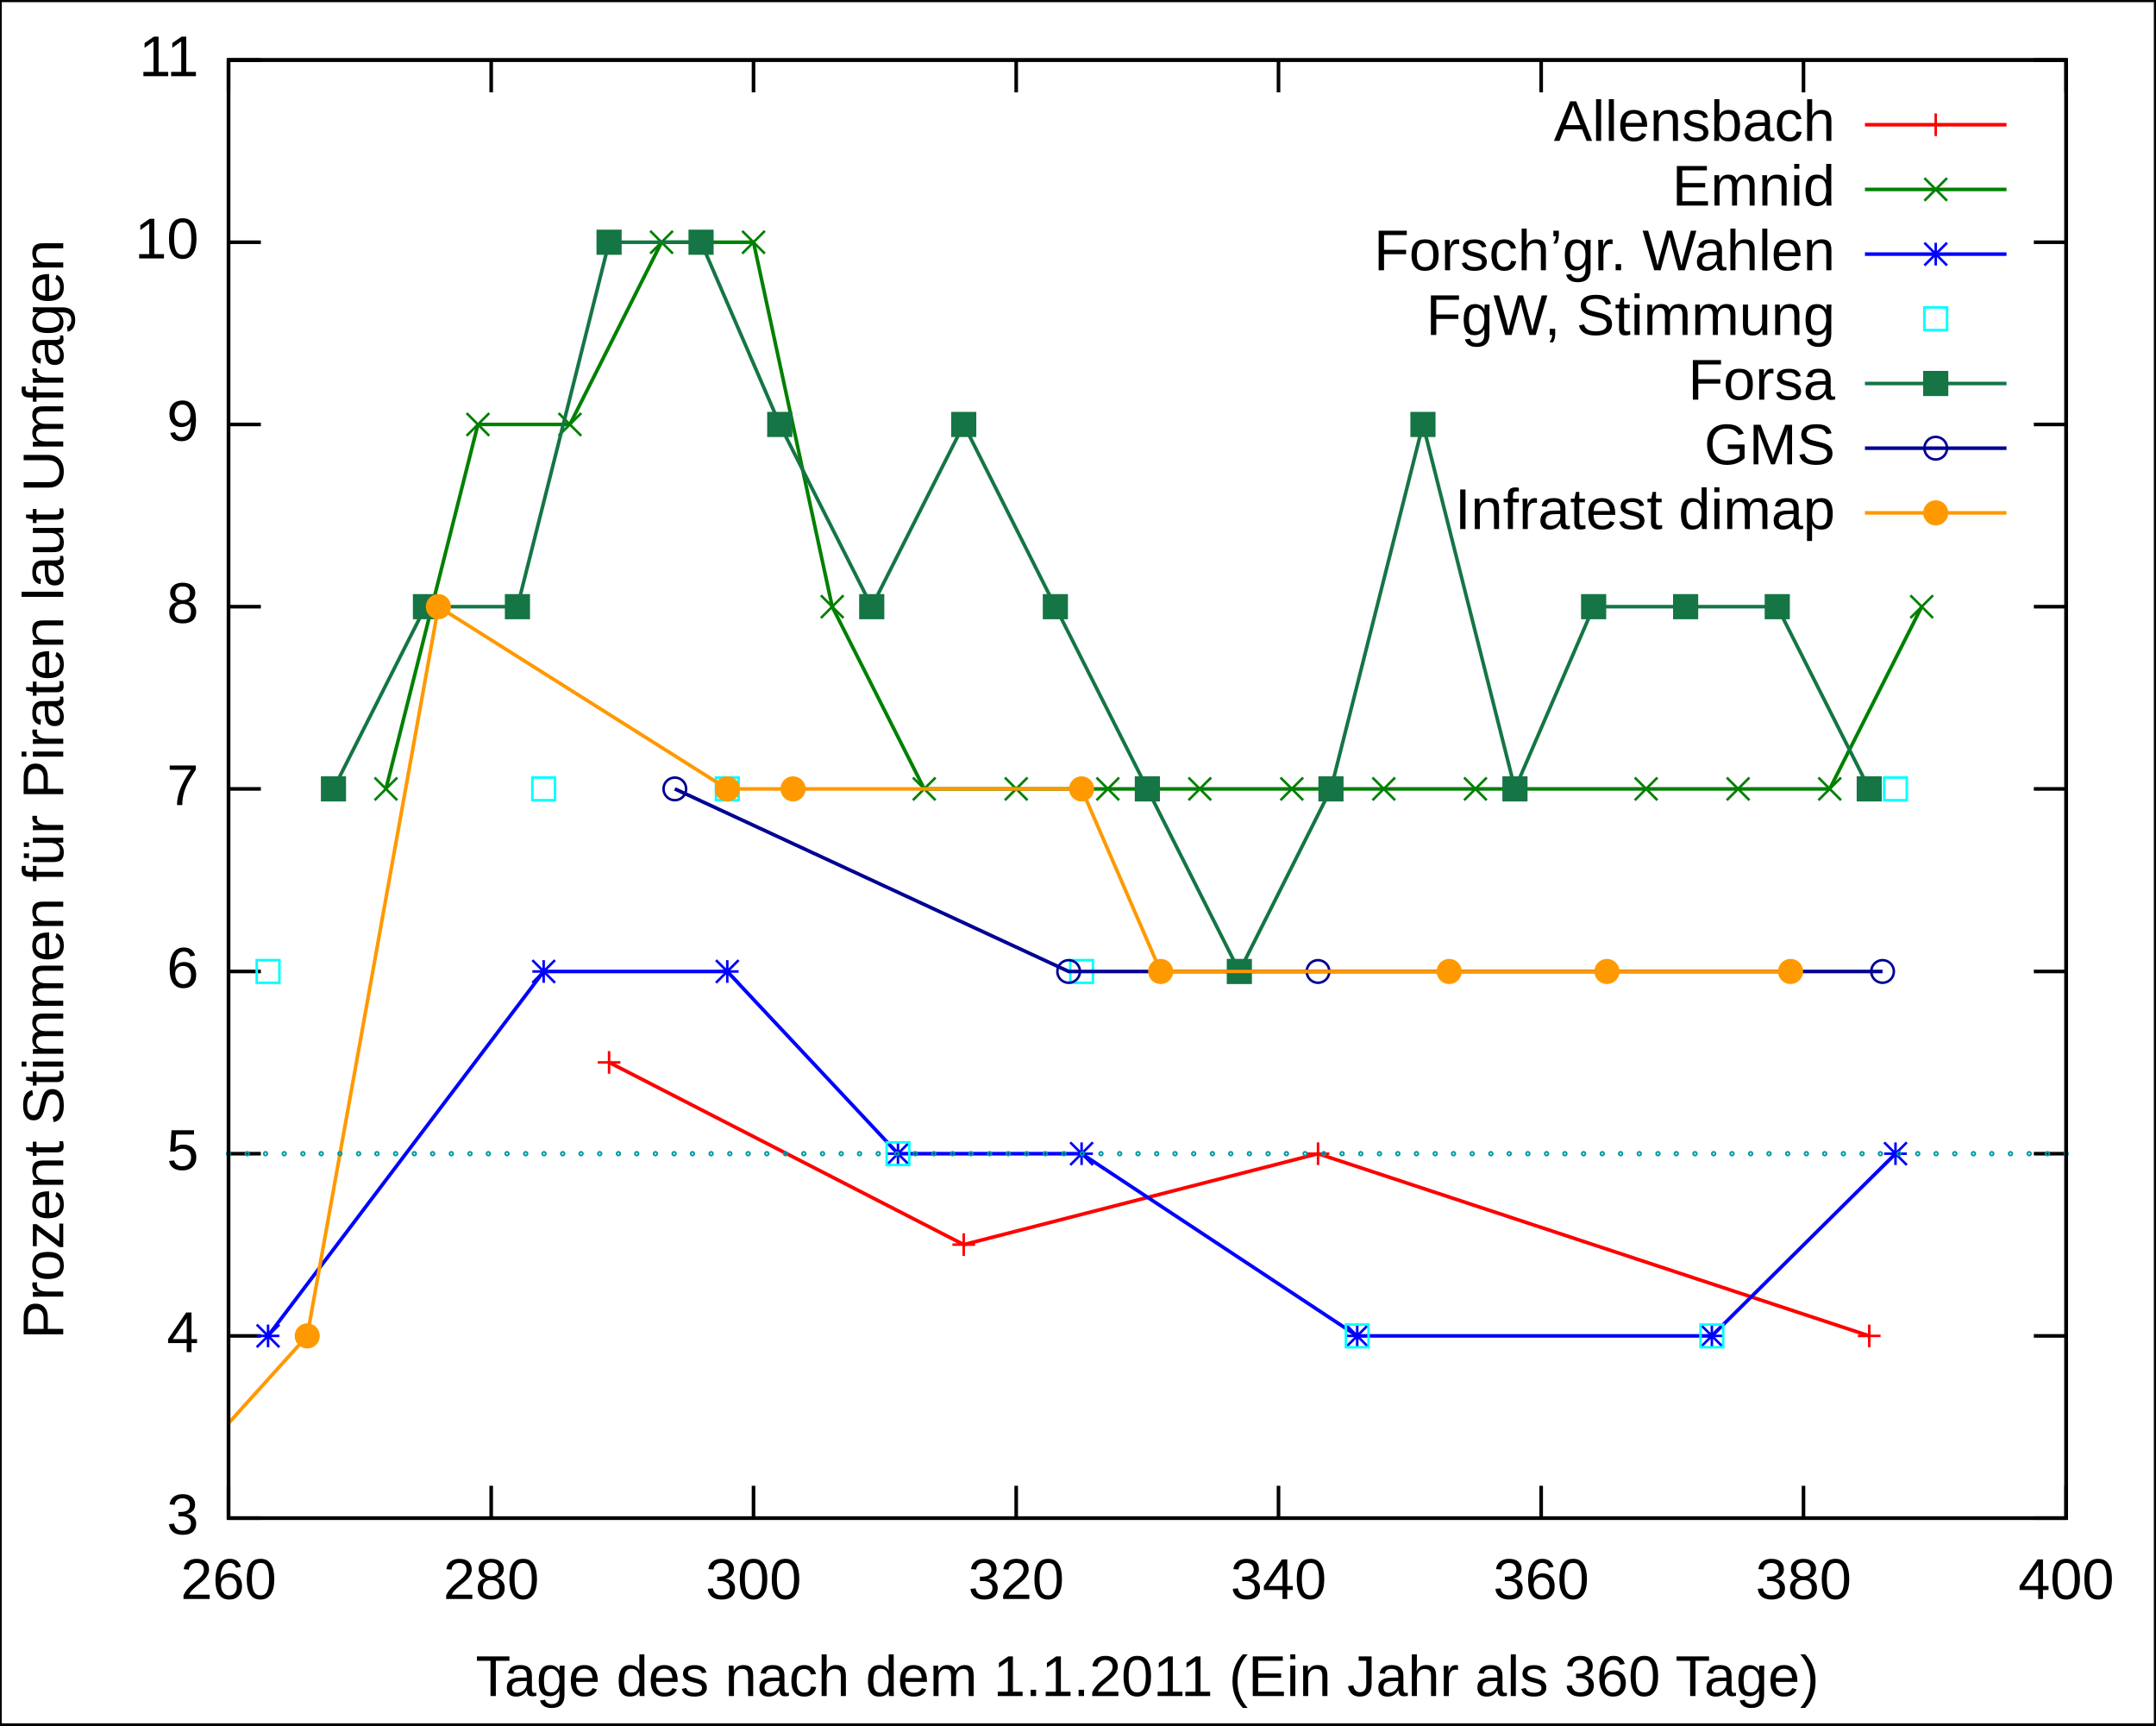
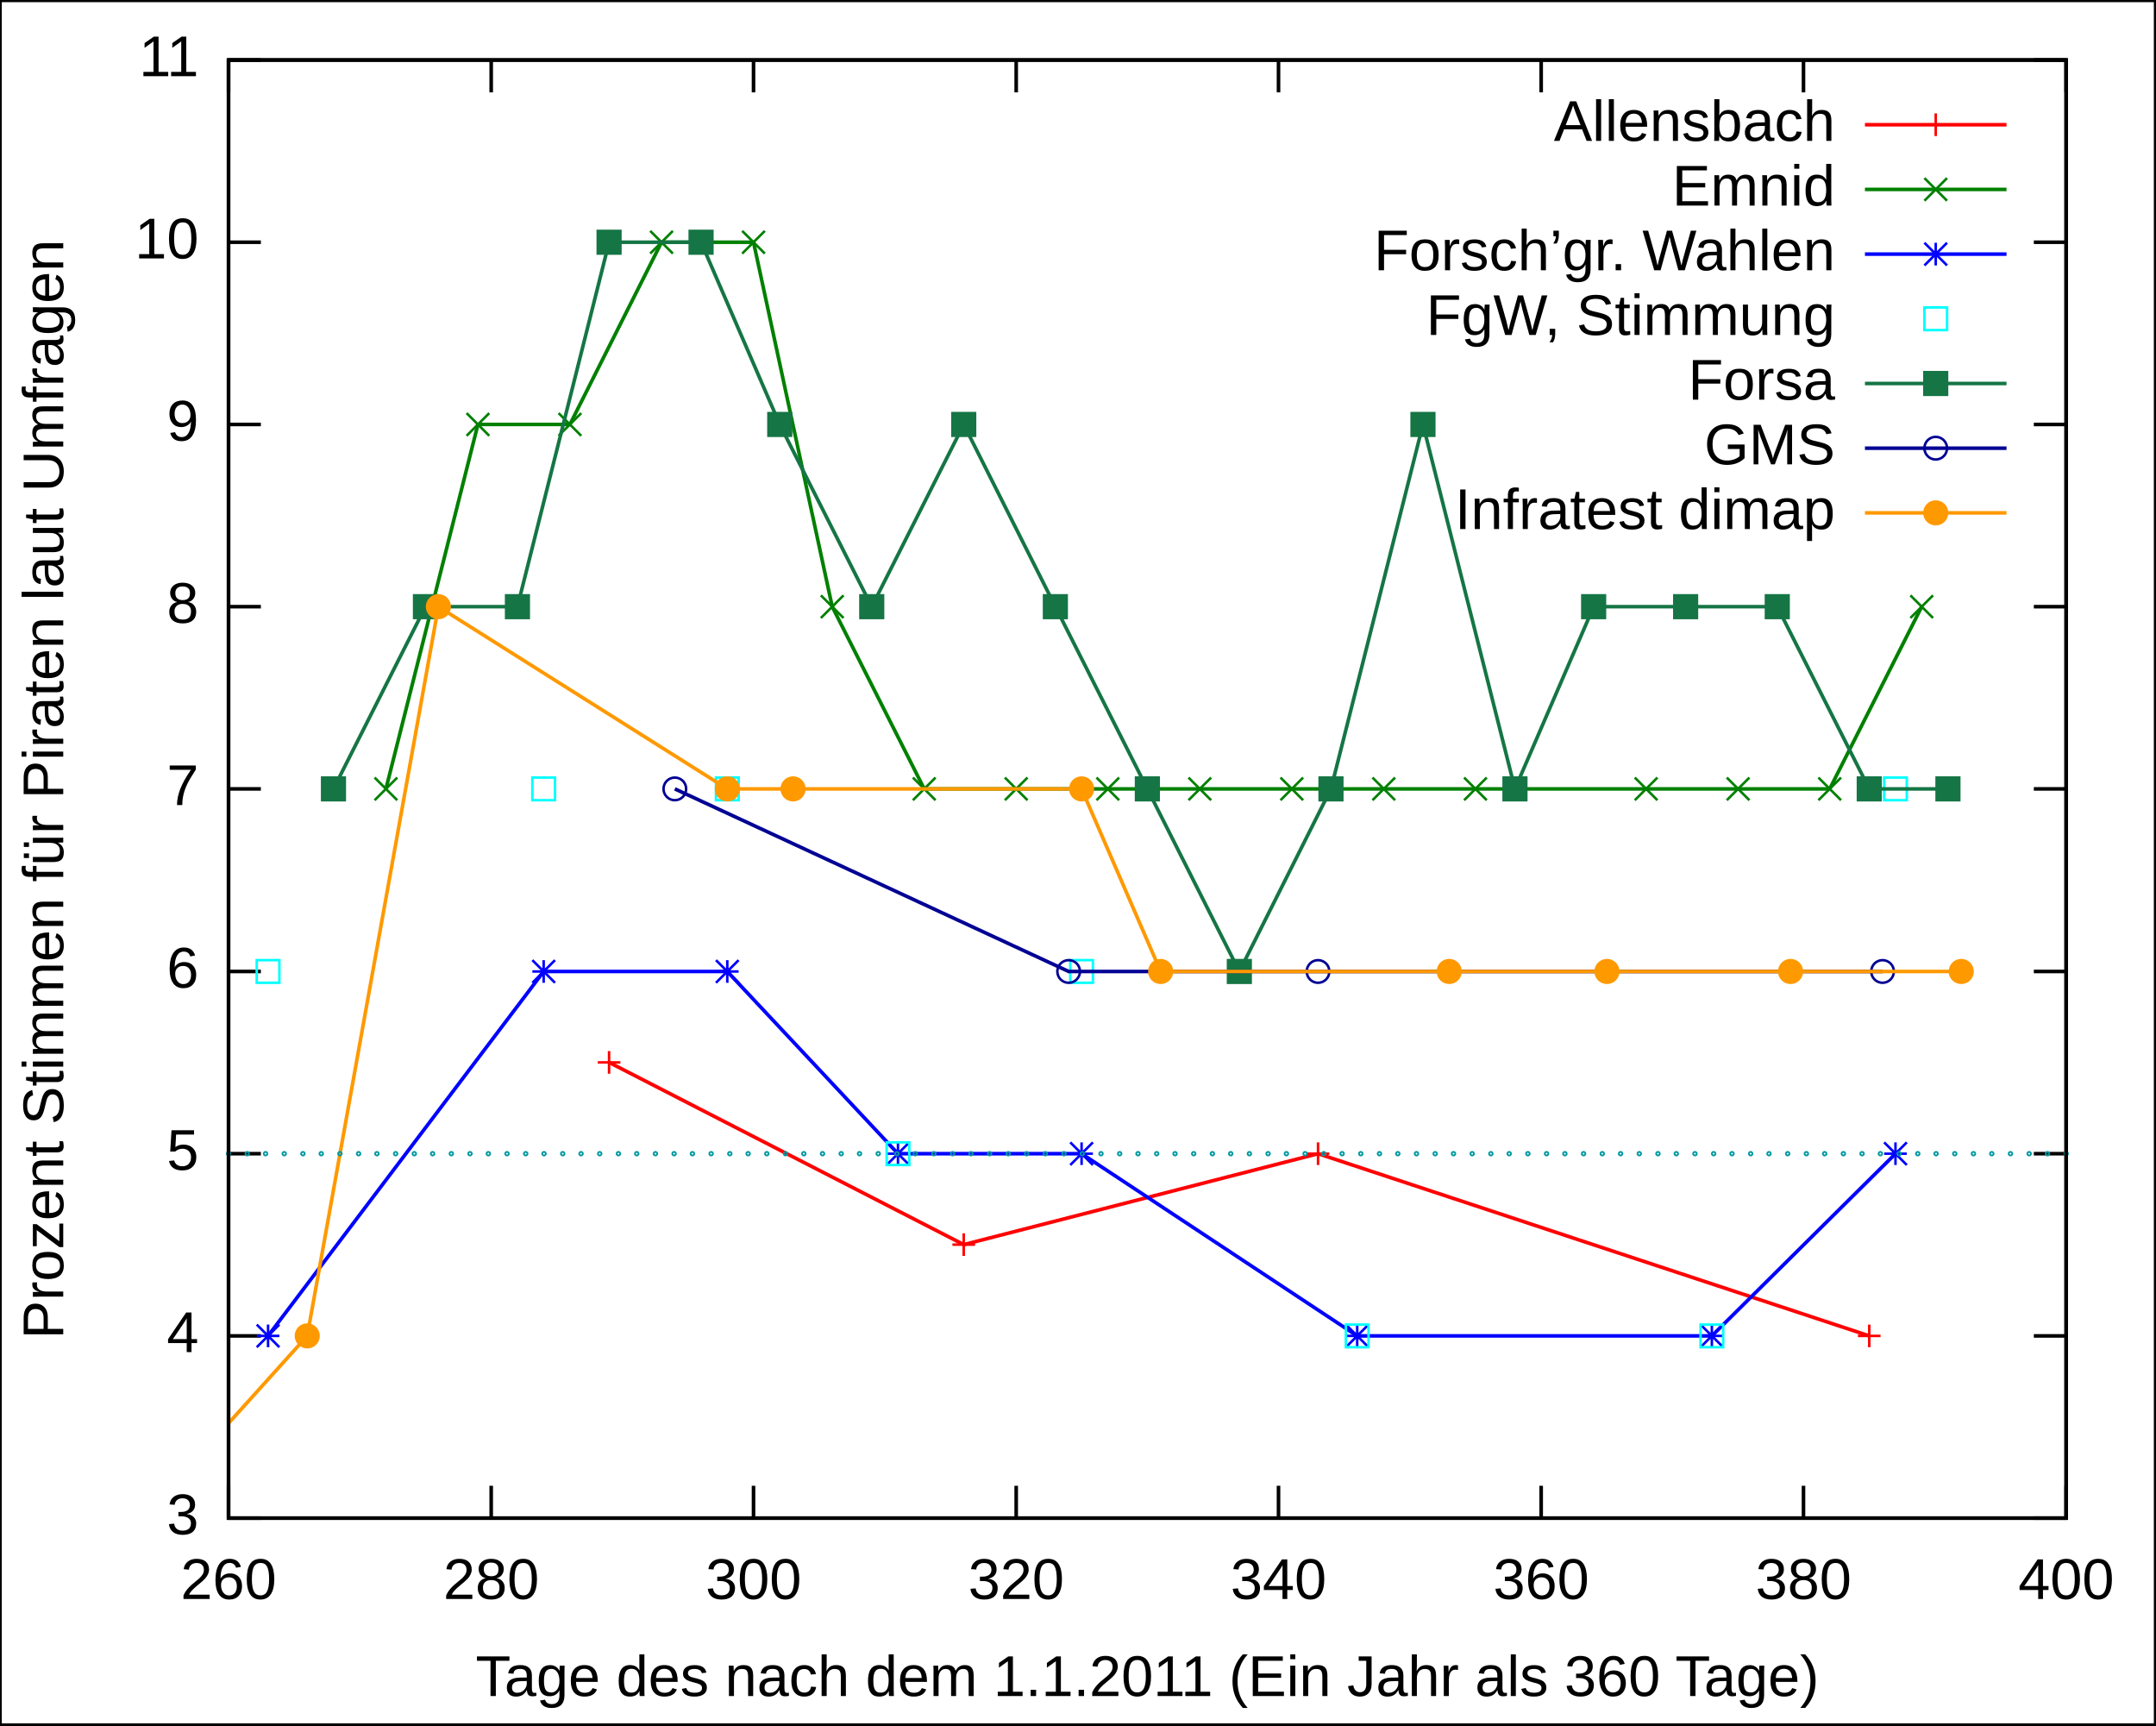
<svg xmlns="http://www.w3.org/2000/svg" xmlns:xlink="http://www.w3.org/1999/xlink" width="600" height="480" viewBox="0 0 600 480">
  <defs>
    <circle id="gpDot" r="0.5" stroke-width="0.5" />
    <path id="gpPt0" stroke-width="0.222" stroke="currentColor" d="M-1,0 h2 M0,-1 v2" />
    <path id="gpPt1" stroke-width="0.222" stroke="currentColor" d="M-1,-1 L1,1 M1,-1 L-1,1" />
    <path id="gpPt2" stroke-width="0.222" stroke="currentColor" d="M-1,0 L1,0 M0,-1 L0,1 M-1,-1 L1,1 M-1,1 L1,-1" />
    <rect id="gpPt3" stroke-width="0.222" stroke="currentColor" x="-1" y="-1" width="2" height="2" />
    <rect id="gpPt4" stroke-width="0.222" stroke="currentColor" fill="currentColor" x="-1" y="-1" width="2" height="2" />
    <circle id="gpPt5" stroke-width="0.222" stroke="currentColor" cx="0" cy="0" r="1" />
    <use xlink:href="#gpPt5" id="gpPt6" fill="currentColor" stroke="none" />
    <path id="gpPt7" stroke-width="0.222" stroke="currentColor" d="M0,-1.33 L-1.33,0.67 L1.33,0.67 z" />
    <use xlink:href="#gpPt7" id="gpPt8" fill="currentColor" stroke="none" />
    <use xlink:href="#gpPt7" id="gpPt9" stroke="currentColor" transform="rotate(180)" />
    <use xlink:href="#gpPt9" id="gpPt10" fill="currentColor" stroke="none" />
    <use xlink:href="#gpPt3" id="gpPt11" stroke="currentColor" transform="rotate(45)" />
    <use xlink:href="#gpPt11" id="gpPt12" fill="currentColor" stroke="none" />
  </defs>
  <g style="fill:none; color:white; stroke:currentColor; stroke-width:1.00; stroke-linecap:butt; stroke-linejoin:miter">
</g>
  <g style="fill:none; color:black; stroke:currentColor; stroke-width:1.00; stroke-linecap:butt; stroke-linejoin:miter">
    <g style="stroke:none; shape-rendering:crispEdges">
      <polygon fill="rgb(255, 255, 255)" points="0.0,480.0 599.9,480.0 599.9,0.1 0.0,0.1 " />
    </g>
    <path stroke="black" d="M0.0,480.0 L0.0,0.1 L599.9,0.1 L599.9,480.0 L0.0,480.0 M63.6,422.4 L72.6,422.4 M575.0,422.4    L566.0,422.4 " />
    <g transform="translate(55.3,426.9)" style="stroke:none; fill:black; font-family:Arial; font-size:12.00pt; text-anchor:end">
      <text> 3</text>
    </g>
    <path d="M63.6,371.7 L72.6,371.7 M575.0,371.7 L566.0,371.7 " />
    <g transform="translate(55.3,376.2)" style="stroke:none; fill:black; font-family:Arial; font-size:12.00pt; text-anchor:end">
      <text> 4</text>
    </g>
    <path d="M63.6,321.0 L72.6,321.0 M575.0,321.0 L566.0,321.0 " />
    <g transform="translate(55.3,325.5)" style="stroke:none; fill:black; font-family:Arial; font-size:12.00pt; text-anchor:end">
      <text> 5</text>
    </g>
    <path d="M63.6,270.3 L72.6,270.3 M575.0,270.3 L566.0,270.3 " />
    <g transform="translate(55.3,274.8)" style="stroke:none; fill:black; font-family:Arial; font-size:12.00pt; text-anchor:end">
      <text> 6</text>
    </g>
    <path d="M63.6,219.5 L72.6,219.5 M575.0,219.5 L566.0,219.5 " />
    <g transform="translate(55.3,224.0)" style="stroke:none; fill:black; font-family:Arial; font-size:12.00pt; text-anchor:end">
      <text> 7</text>
    </g>
    <path d="M63.6,168.8 L72.6,168.8 M575.0,168.8 L566.0,168.8 " />
    <g transform="translate(55.3,173.3)" style="stroke:none; fill:black; font-family:Arial; font-size:12.00pt; text-anchor:end">
      <text> 8</text>
    </g>
    <path d="M63.6,118.1 L72.6,118.1 M575.0,118.1 L566.0,118.1 " />
    <g transform="translate(55.3,122.6)" style="stroke:none; fill:black; font-family:Arial; font-size:12.00pt; text-anchor:end">
      <text> 9</text>
    </g>
    <path d="M63.6,67.4 L72.6,67.4 M575.0,67.4 L566.0,67.4 " />
    <g transform="translate(55.3,71.9)" style="stroke:none; fill:black; font-family:Arial; font-size:12.00pt; text-anchor:end">
      <text> 10</text>
    </g>
    <path d="M63.6,16.7 L72.6,16.7 M575.0,16.7 L566.0,16.7 " />
    <g transform="translate(55.3,21.2)" style="stroke:none; fill:black; font-family:Arial; font-size:12.00pt; text-anchor:end">
      <text> 11</text>
    </g>
    <path d="M63.6,422.4 L63.6,413.4 M63.6,16.7 L63.6,25.7 " />
    <g transform="translate(63.6,444.9)" style="stroke:none; fill:black; font-family:Arial; font-size:12.00pt; text-anchor:middle">
      <text> 260</text>
    </g>
    <path d="M136.7,422.4 L136.7,413.4 M136.7,16.7 L136.7,25.7 " />
    <g transform="translate(136.7,444.9)" style="stroke:none; fill:black; font-family:Arial; font-size:12.00pt; text-anchor:middle">
      <text> 280</text>
    </g>
    <path d="M209.7,422.4 L209.7,413.4 M209.7,16.7 L209.7,25.7 " />
    <g transform="translate(209.7,444.9)" style="stroke:none; fill:black; font-family:Arial; font-size:12.00pt; text-anchor:middle">
      <text> 300</text>
    </g>
    <path d="M282.8,422.4 L282.8,413.4 M282.8,16.7 L282.8,25.7 " />
    <g transform="translate(282.8,444.9)" style="stroke:none; fill:black; font-family:Arial; font-size:12.00pt; text-anchor:middle">
      <text> 320</text>
    </g>
    <path d="M355.8,422.4 L355.8,413.4 M355.8,16.7 L355.8,25.7 " />
    <g transform="translate(355.8,444.9)" style="stroke:none; fill:black; font-family:Arial; font-size:12.00pt; text-anchor:middle">
      <text> 340</text>
    </g>
    <path d="M428.9,422.4 L428.9,413.4 M428.9,16.7 L428.9,25.7 " />
    <g transform="translate(428.9,444.9)" style="stroke:none; fill:black; font-family:Arial; font-size:12.00pt; text-anchor:middle">
      <text> 360</text>
    </g>
    <path d="M501.9,422.4 L501.9,413.4 M501.9,16.7 L501.9,25.7 " />
    <g transform="translate(501.9,444.9)" style="stroke:none; fill:black; font-family:Arial; font-size:12.00pt; text-anchor:middle">
      <text> 380</text>
    </g>
    <path d="M575.0,422.4 L575.0,413.4 M575.0,16.7 L575.0,25.7 " />
    <g transform="translate(575.0,444.9)" style="stroke:none; fill:black; font-family:Arial; font-size:12.00pt; text-anchor:middle">
      <text> 400</text>
    </g>
    <path d="M63.6,16.7 L63.6,422.4 L575.0,422.4 L575.0,16.7 L63.6,16.7 Z " />
    <g transform="translate(17.6,219.6) rotate(270)" style="stroke:none; fill:black; font-family:Arial; font-size:12.00pt; text-anchor:middle">
      <text>Prozent Stimmen für Piraten laut Umfragen</text>
    </g>
    <g transform="translate(319.3,471.9)" style="stroke:none; fill:black; font-family:Arial; font-size:12.00pt; text-anchor:middle">
      <text>Tage des nach dem 1.1.2011 (Ein Jahr als 360 Tage)</text>
    </g>
  </g>
  <a xlink:title="Plot #1">
    <g style="fill:none; color:red; stroke:currentColor; stroke-width:1.00; stroke-linecap:butt; stroke-linejoin:miter">
      <g transform="translate(510.7,39.2)" style="stroke:none; fill:black; font-family:Arial; font-size:12.00pt; text-anchor:end">
        <text>Allensbach</text>
      </g>
      <path d="M519.0,34.7 L558.4,34.7 M520.2,371.7 L366.8,321.0 L268.2,346.3 L169.5,295.6 " />
      <use xlink:href="#gpPt0" transform="translate(520.2,371.7) scale(3.15)" />
      <use xlink:href="#gpPt0" transform="translate(366.8,321.0) scale(3.15)" />
      <use xlink:href="#gpPt0" transform="translate(268.2,346.3) scale(3.15)" />
      <use xlink:href="#gpPt0" transform="translate(169.5,295.6) scale(3.15)" />
      <use xlink:href="#gpPt0" transform="translate(538.7,34.7) scale(3.15)" />
    </g>
  </a>
  <a xlink:title="Plot #2">
    <g style="fill:none; color:green; stroke:currentColor; stroke-width:1.00; stroke-linecap:butt; stroke-linejoin:miter">
      <g transform="translate(510.7,57.2)" style="stroke:none; fill:black; font-family:Arial; font-size:12.00pt; text-anchor:end">
        <text>Emnid</text>
      </g>
      <path d="M519.0,52.7 L558.4,52.7 M534.8,168.8 L509.2,219.5 L483.7,219.5 L458.1,219.5 L410.6,219.5 L385.1,219.5    L359.5,219.5 L333.9,219.5 L308.3,219.5 L282.8,219.5 L257.2,219.5 L231.6,168.8 L209.7,67.4 L184.1,67.4    L158.6,118.1 L133.0,118.1 L107.4,219.5 " />
      <use xlink:href="#gpPt1" transform="translate(534.8,168.8) scale(3.15)" />
      <use xlink:href="#gpPt1" transform="translate(509.2,219.5) scale(3.15)" />
      <use xlink:href="#gpPt1" transform="translate(483.7,219.5) scale(3.15)" />
      <use xlink:href="#gpPt1" transform="translate(458.1,219.5) scale(3.15)" />
      <use xlink:href="#gpPt1" transform="translate(410.6,219.5) scale(3.15)" />
      <use xlink:href="#gpPt1" transform="translate(385.1,219.5) scale(3.15)" />
      <use xlink:href="#gpPt1" transform="translate(359.5,219.5) scale(3.15)" />
      <use xlink:href="#gpPt1" transform="translate(333.9,219.5) scale(3.15)" />
      <use xlink:href="#gpPt1" transform="translate(308.3,219.5) scale(3.15)" />
      <use xlink:href="#gpPt1" transform="translate(282.8,219.5) scale(3.15)" />
      <use xlink:href="#gpPt1" transform="translate(257.2,219.5) scale(3.15)" />
      <use xlink:href="#gpPt1" transform="translate(231.6,168.8) scale(3.15)" />
      <use xlink:href="#gpPt1" transform="translate(209.7,67.4) scale(3.15)" />
      <use xlink:href="#gpPt1" transform="translate(184.1,67.4) scale(3.15)" />
      <use xlink:href="#gpPt1" transform="translate(158.6,118.1) scale(3.15)" />
      <use xlink:href="#gpPt1" transform="translate(133.0,118.1) scale(3.15)" />
      <use xlink:href="#gpPt1" transform="translate(107.4,219.5) scale(3.15)" />
      <use xlink:href="#gpPt1" transform="translate(538.7,52.7) scale(3.15)" />
    </g>
  </a>
  <a xlink:title="Plot #3">
    <g style="fill:none; color:blue; stroke:currentColor; stroke-width:1.00; stroke-linecap:butt; stroke-linejoin:miter">
      <g transform="translate(510.7,75.2)" style="stroke:none; fill:black; font-family:Arial; font-size:12.00pt; text-anchor:end">
        <text>Forsch’gr. Wahlen</text>
      </g>
      <path d="M519.0,70.7 L558.4,70.7 M527.5,321.0 L476.4,371.7 L377.7,371.7 L301.0,321.0 L249.9,321.0 L202.4,270.3    L151.3,270.3 L74.6,371.7 " />
      <use xlink:href="#gpPt2" transform="translate(527.5,321.0) scale(3.15)" />
      <use xlink:href="#gpPt2" transform="translate(476.4,371.7) scale(3.15)" />
      <use xlink:href="#gpPt2" transform="translate(377.7,371.7) scale(3.15)" />
      <use xlink:href="#gpPt2" transform="translate(301.0,321.0) scale(3.15)" />
      <use xlink:href="#gpPt2" transform="translate(249.9,321.0) scale(3.15)" />
      <use xlink:href="#gpPt2" transform="translate(202.4,270.3) scale(3.15)" />
      <use xlink:href="#gpPt2" transform="translate(151.3,270.3) scale(3.15)" />
      <use xlink:href="#gpPt2" transform="translate(74.6,371.7) scale(3.15)" />
      <use xlink:href="#gpPt2" transform="translate(538.7,70.7) scale(3.15)" />
    </g>
  </a>
  <a xlink:title="Plot #4">
    <g style="fill:none; color:cyan; stroke:currentColor; stroke-width:1.00; stroke-linecap:butt; stroke-linejoin:miter">
      <g transform="translate(510.7,93.2)" style="stroke:none; fill:black; font-family:Arial; font-size:12.00pt; text-anchor:end">
        <text>FgW, Stimmung</text>
      </g>
      <use xlink:href="#gpPt3" transform="translate(527.5,219.5) scale(3.15)" />
      <use xlink:href="#gpPt3" transform="translate(476.4,371.7) scale(3.15)" />
      <use xlink:href="#gpPt3" transform="translate(377.7,371.7) scale(3.15)" />
      <use xlink:href="#gpPt3" transform="translate(301.0,270.3) scale(3.15)" />
      <use xlink:href="#gpPt3" transform="translate(249.9,321.0) scale(3.15)" />
      <use xlink:href="#gpPt3" transform="translate(202.4,219.5) scale(3.15)" />
      <use xlink:href="#gpPt3" transform="translate(151.3,219.5) scale(3.15)" />
      <use xlink:href="#gpPt3" transform="translate(74.6,270.3) scale(3.15)" />
      <use xlink:href="#gpPt3" transform="translate(538.7,88.7) scale(3.15)" />
    </g>
  </a>
  <a xlink:title="Plot #5">
    <g style="fill:none; color:#157545; stroke:currentColor; stroke-width:1.00; stroke-linecap:butt; stroke-linejoin:miter">
      <g transform="translate(510.7,111.2)" style="stroke:none; fill:black; font-family:Arial; font-size:12.00pt; text-anchor:end">
        <text>Forsa</text>
      </g>
-       <path d="M519.0,106.7 L558.4,106.7 M520.2,219.5 L494.6,168.8 L469.1,168.8 L443.5,168.8 L421.6,219.5 L396.0,118.1    L370.4,219.5 L344.9,270.3 L319.3,219.5 L293.7,168.8 L268.2,118.1 L242.6,168.8 L217.0,118.1 L195.1,67.4    L169.5,67.4 L144.0,168.8 L118.4,168.8 L92.8,219.5 " />
+       <path d="M519.0,106.7 L558.4,106.7 M542.1,219.5 L520.2,219.5 L494.6,168.8 L469.1,168.8 L443.5,168.8 L421.6,219.5    L396.0,118.1 L370.4,219.5 L344.9,270.3 L319.3,219.5 L293.7,168.8 L268.2,118.1 L242.6,168.8 L217.0,118.1    L195.1,67.4 L169.5,67.4 L144.0,168.8 L118.4,168.8 L92.8,219.5 " />
+       <use xlink:href="#gpPt4" transform="translate(542.1,219.5) scale(3.15)" />
      <use xlink:href="#gpPt4" transform="translate(520.2,219.5) scale(3.15)" />
      <use xlink:href="#gpPt4" transform="translate(494.6,168.8) scale(3.15)" />
      <use xlink:href="#gpPt4" transform="translate(469.1,168.8) scale(3.15)" />
      <use xlink:href="#gpPt4" transform="translate(443.5,168.8) scale(3.15)" />
      <use xlink:href="#gpPt4" transform="translate(421.6,219.5) scale(3.15)" />
      <use xlink:href="#gpPt4" transform="translate(396.0,118.1) scale(3.15)" />
      <use xlink:href="#gpPt4" transform="translate(370.4,219.5) scale(3.15)" />
      <use xlink:href="#gpPt4" transform="translate(344.9,270.3) scale(3.15)" />
      <use xlink:href="#gpPt4" transform="translate(319.3,219.5) scale(3.15)" />
      <use xlink:href="#gpPt4" transform="translate(293.7,168.8) scale(3.15)" />
      <use xlink:href="#gpPt4" transform="translate(268.2,118.1) scale(3.15)" />
      <use xlink:href="#gpPt4" transform="translate(242.6,168.8) scale(3.15)" />
      <use xlink:href="#gpPt4" transform="translate(217.0,118.1) scale(3.15)" />
      <use xlink:href="#gpPt4" transform="translate(195.1,67.4) scale(3.15)" />
      <use xlink:href="#gpPt4" transform="translate(169.5,67.4) scale(3.15)" />
      <use xlink:href="#gpPt4" transform="translate(144.0,168.8) scale(3.15)" />
      <use xlink:href="#gpPt4" transform="translate(118.4,168.8) scale(3.15)" />
      <use xlink:href="#gpPt4" transform="translate(92.8,219.5) scale(3.15)" />
      <use xlink:href="#gpPt4" transform="translate(538.7,106.7) scale(3.15)" />
    </g>
  </a>
  <a xlink:title="Plot #6">
    <g style="fill:none; color:#000094; stroke:currentColor; stroke-width:1.00; stroke-linecap:butt; stroke-linejoin:miter">
      <g transform="translate(510.7,129.2)" style="stroke:none; fill:black; font-family:Arial; font-size:12.00pt; text-anchor:end">
        <text>GMS</text>
      </g>
      <path d="M519.0,124.7 L558.4,124.7 M523.9,270.3 L366.8,270.3 L297.4,270.3 L187.8,219.5 " />
      <use xlink:href="#gpPt5" transform="translate(523.9,270.3) scale(3.15)" />
      <use xlink:href="#gpPt5" transform="translate(366.8,270.3) scale(3.15)" />
      <use xlink:href="#gpPt5" transform="translate(297.4,270.3) scale(3.15)" />
      <use xlink:href="#gpPt5" transform="translate(187.8,219.5) scale(3.15)" />
      <use xlink:href="#gpPt5" transform="translate(538.7,124.7) scale(3.15)" />
    </g>
  </a>
  <a xlink:title="Plot #7">
    <g style="fill:none; color:#FF9900; stroke:currentColor; stroke-width:1.00; stroke-linecap:butt; stroke-linejoin:miter">
      <g transform="translate(510.7,147.2)" style="stroke:none; fill:black; font-family:Arial; font-size:12.00pt; text-anchor:end">
        <text>Infratest dimap</text>
      </g>
-       <path d="M519.0,142.7 L558.4,142.7 M498.3,270.3 L447.2,270.3 L403.3,270.3 L323.0,270.3 L301.0,219.5 L220.7,219.5    L202.4,219.5 L122.0,168.8 L85.5,371.7 L63.6,396.0 " />
+       <path d="M519.0,142.7 L558.4,142.7 M545.8,270.3 L498.3,270.3 L447.2,270.3 L403.3,270.3 L323.0,270.3 L301.0,219.5    L220.7,219.5 L202.4,219.5 L122.0,168.8 L85.5,371.7 L63.6,396.0 " />
+       <use xlink:href="#gpPt6" transform="translate(545.8,270.3) scale(3.15)" />
      <use xlink:href="#gpPt6" transform="translate(498.3,270.3) scale(3.15)" />
      <use xlink:href="#gpPt6" transform="translate(447.2,270.3) scale(3.15)" />
      <use xlink:href="#gpPt6" transform="translate(403.3,270.3) scale(3.15)" />
      <use xlink:href="#gpPt6" transform="translate(323.0,270.3) scale(3.15)" />
      <use xlink:href="#gpPt6" transform="translate(301.0,219.5) scale(3.15)" />
      <use xlink:href="#gpPt6" transform="translate(220.7,219.5) scale(3.15)" />
      <use xlink:href="#gpPt6" transform="translate(202.4,219.5) scale(3.15)" />
      <use xlink:href="#gpPt6" transform="translate(122.0,168.8) scale(3.15)" />
      <use xlink:href="#gpPt6" transform="translate(85.5,371.7) scale(3.15)" />
      <use xlink:href="#gpPt6" transform="translate(538.7,142.7) scale(3.15)" />
    </g>
  </a>
  <a xlink:title="Plot #8">
    <g style="fill:none; color:#0099A1; stroke:currentColor; stroke-width:1.00; stroke-linecap:butt; stroke-linejoin:miter">
      <use xlink:href="#gpDot" x="63.6" y="321.0" />
      <use xlink:href="#gpDot" x="68.8" y="321.0" />
      <use xlink:href="#gpDot" x="73.9" y="321.0" />
      <use xlink:href="#gpDot" x="79.1" y="321.0" />
      <use xlink:href="#gpDot" x="84.3" y="321.0" />
      <use xlink:href="#gpDot" x="89.4" y="321.0" />
      <use xlink:href="#gpDot" x="94.6" y="321.0" />
      <use xlink:href="#gpDot" x="99.8" y="321.0" />
      <use xlink:href="#gpDot" x="104.9" y="321.0" />
      <use xlink:href="#gpDot" x="110.1" y="321.0" />
      <use xlink:href="#gpDot" x="115.3" y="321.0" />
      <use xlink:href="#gpDot" x="120.4" y="321.0" />
      <use xlink:href="#gpDot" x="125.6" y="321.0" />
      <use xlink:href="#gpDot" x="130.8" y="321.0" />
      <use xlink:href="#gpDot" x="135.9" y="321.0" />
      <use xlink:href="#gpDot" x="141.1" y="321.0" />
      <use xlink:href="#gpDot" x="146.3" y="321.0" />
      <use xlink:href="#gpDot" x="151.4" y="321.0" />
      <use xlink:href="#gpDot" x="156.6" y="321.0" />
      <use xlink:href="#gpDot" x="161.7" y="321.0" />
      <use xlink:href="#gpDot" x="166.9" y="321.0" />
      <use xlink:href="#gpDot" x="172.1" y="321.0" />
      <use xlink:href="#gpDot" x="177.2" y="321.0" />
      <use xlink:href="#gpDot" x="182.4" y="321.0" />
      <use xlink:href="#gpDot" x="187.6" y="321.0" />
      <use xlink:href="#gpDot" x="192.7" y="321.0" />
      <use xlink:href="#gpDot" x="197.9" y="321.0" />
      <use xlink:href="#gpDot" x="203.1" y="321.0" />
      <use xlink:href="#gpDot" x="208.2" y="321.0" />
      <use xlink:href="#gpDot" x="213.4" y="321.0" />
      <use xlink:href="#gpDot" x="218.6" y="321.0" />
      <use xlink:href="#gpDot" x="223.7" y="321.0" />
      <use xlink:href="#gpDot" x="228.9" y="321.0" />
      <use xlink:href="#gpDot" x="234.1" y="321.0" />
      <use xlink:href="#gpDot" x="239.2" y="321.0" />
      <use xlink:href="#gpDot" x="244.4" y="321.0" />
      <use xlink:href="#gpDot" x="249.6" y="321.0" />
      <use xlink:href="#gpDot" x="254.7" y="321.0" />
      <use xlink:href="#gpDot" x="259.9" y="321.0" />
      <use xlink:href="#gpDot" x="265.1" y="321.0" />
      <use xlink:href="#gpDot" x="270.2" y="321.0" />
      <use xlink:href="#gpDot" x="275.4" y="321.0" />
      <use xlink:href="#gpDot" x="280.6" y="321.0" />
      <use xlink:href="#gpDot" x="285.7" y="321.0" />
      <use xlink:href="#gpDot" x="290.9" y="321.0" />
      <use xlink:href="#gpDot" x="296.1" y="321.0" />
      <use xlink:href="#gpDot" x="301.2" y="321.0" />
      <use xlink:href="#gpDot" x="306.4" y="321.0" />
      <use xlink:href="#gpDot" x="311.6" y="321.0" />
      <use xlink:href="#gpDot" x="316.7" y="321.0" />
      <use xlink:href="#gpDot" x="321.9" y="321.0" />
      <use xlink:href="#gpDot" x="327.0" y="321.0" />
      <use xlink:href="#gpDot" x="332.2" y="321.0" />
      <use xlink:href="#gpDot" x="337.4" y="321.0" />
      <use xlink:href="#gpDot" x="342.5" y="321.0" />
      <use xlink:href="#gpDot" x="347.7" y="321.0" />
      <use xlink:href="#gpDot" x="352.9" y="321.0" />
      <use xlink:href="#gpDot" x="358.0" y="321.0" />
      <use xlink:href="#gpDot" x="363.2" y="321.0" />
      <use xlink:href="#gpDot" x="368.4" y="321.0" />
      <use xlink:href="#gpDot" x="373.5" y="321.0" />
      <use xlink:href="#gpDot" x="378.7" y="321.0" />
      <use xlink:href="#gpDot" x="383.9" y="321.0" />
      <use xlink:href="#gpDot" x="389.0" y="321.0" />
      <use xlink:href="#gpDot" x="394.2" y="321.0" />
      <use xlink:href="#gpDot" x="399.4" y="321.0" />
      <use xlink:href="#gpDot" x="404.5" y="321.0" />
      <use xlink:href="#gpDot" x="409.7" y="321.0" />
      <use xlink:href="#gpDot" x="414.9" y="321.0" />
      <use xlink:href="#gpDot" x="420.0" y="321.0" />
      <use xlink:href="#gpDot" x="425.2" y="321.0" />
      <use xlink:href="#gpDot" x="430.4" y="321.0" />
      <use xlink:href="#gpDot" x="435.5" y="321.0" />
      <use xlink:href="#gpDot" x="440.7" y="321.0" />
      <use xlink:href="#gpDot" x="445.9" y="321.0" />
      <use xlink:href="#gpDot" x="451.0" y="321.0" />
      <use xlink:href="#gpDot" x="456.2" y="321.0" />
      <use xlink:href="#gpDot" x="461.4" y="321.0" />
      <use xlink:href="#gpDot" x="466.5" y="321.0" />
      <use xlink:href="#gpDot" x="471.7" y="321.0" />
      <use xlink:href="#gpDot" x="476.9" y="321.0" />
      <use xlink:href="#gpDot" x="482.0" y="321.0" />
      <use xlink:href="#gpDot" x="487.2" y="321.0" />
      <use xlink:href="#gpDot" x="492.3" y="321.0" />
      <use xlink:href="#gpDot" x="497.5" y="321.0" />
      <use xlink:href="#gpDot" x="502.7" y="321.0" />
      <use xlink:href="#gpDot" x="507.8" y="321.0" />
      <use xlink:href="#gpDot" x="513.0" y="321.0" />
      <use xlink:href="#gpDot" x="518.2" y="321.0" />
      <use xlink:href="#gpDot" x="523.3" y="321.0" />
      <use xlink:href="#gpDot" x="528.5" y="321.0" />
      <use xlink:href="#gpDot" x="533.7" y="321.0" />
      <use xlink:href="#gpDot" x="538.8" y="321.0" />
      <use xlink:href="#gpDot" x="544.0" y="321.0" />
      <use xlink:href="#gpDot" x="549.2" y="321.0" />
      <use xlink:href="#gpDot" x="554.3" y="321.0" />
      <use xlink:href="#gpDot" x="559.5" y="321.0" />
      <use xlink:href="#gpDot" x="564.7" y="321.0" />
      <use xlink:href="#gpDot" x="569.8" y="321.0" />
      <use xlink:href="#gpDot" x="575.0" y="321.0" />
    </g>
  </a>
  <g style="fill:none; color:black; stroke:currentColor; stroke-width:1.00; stroke-linecap:butt; stroke-linejoin:miter">
    <path d="M63.6,16.7 L63.6,422.4 L575.0,422.4 L575.0,16.7 L63.6,16.7 Z " />
  </g>
</svg>
